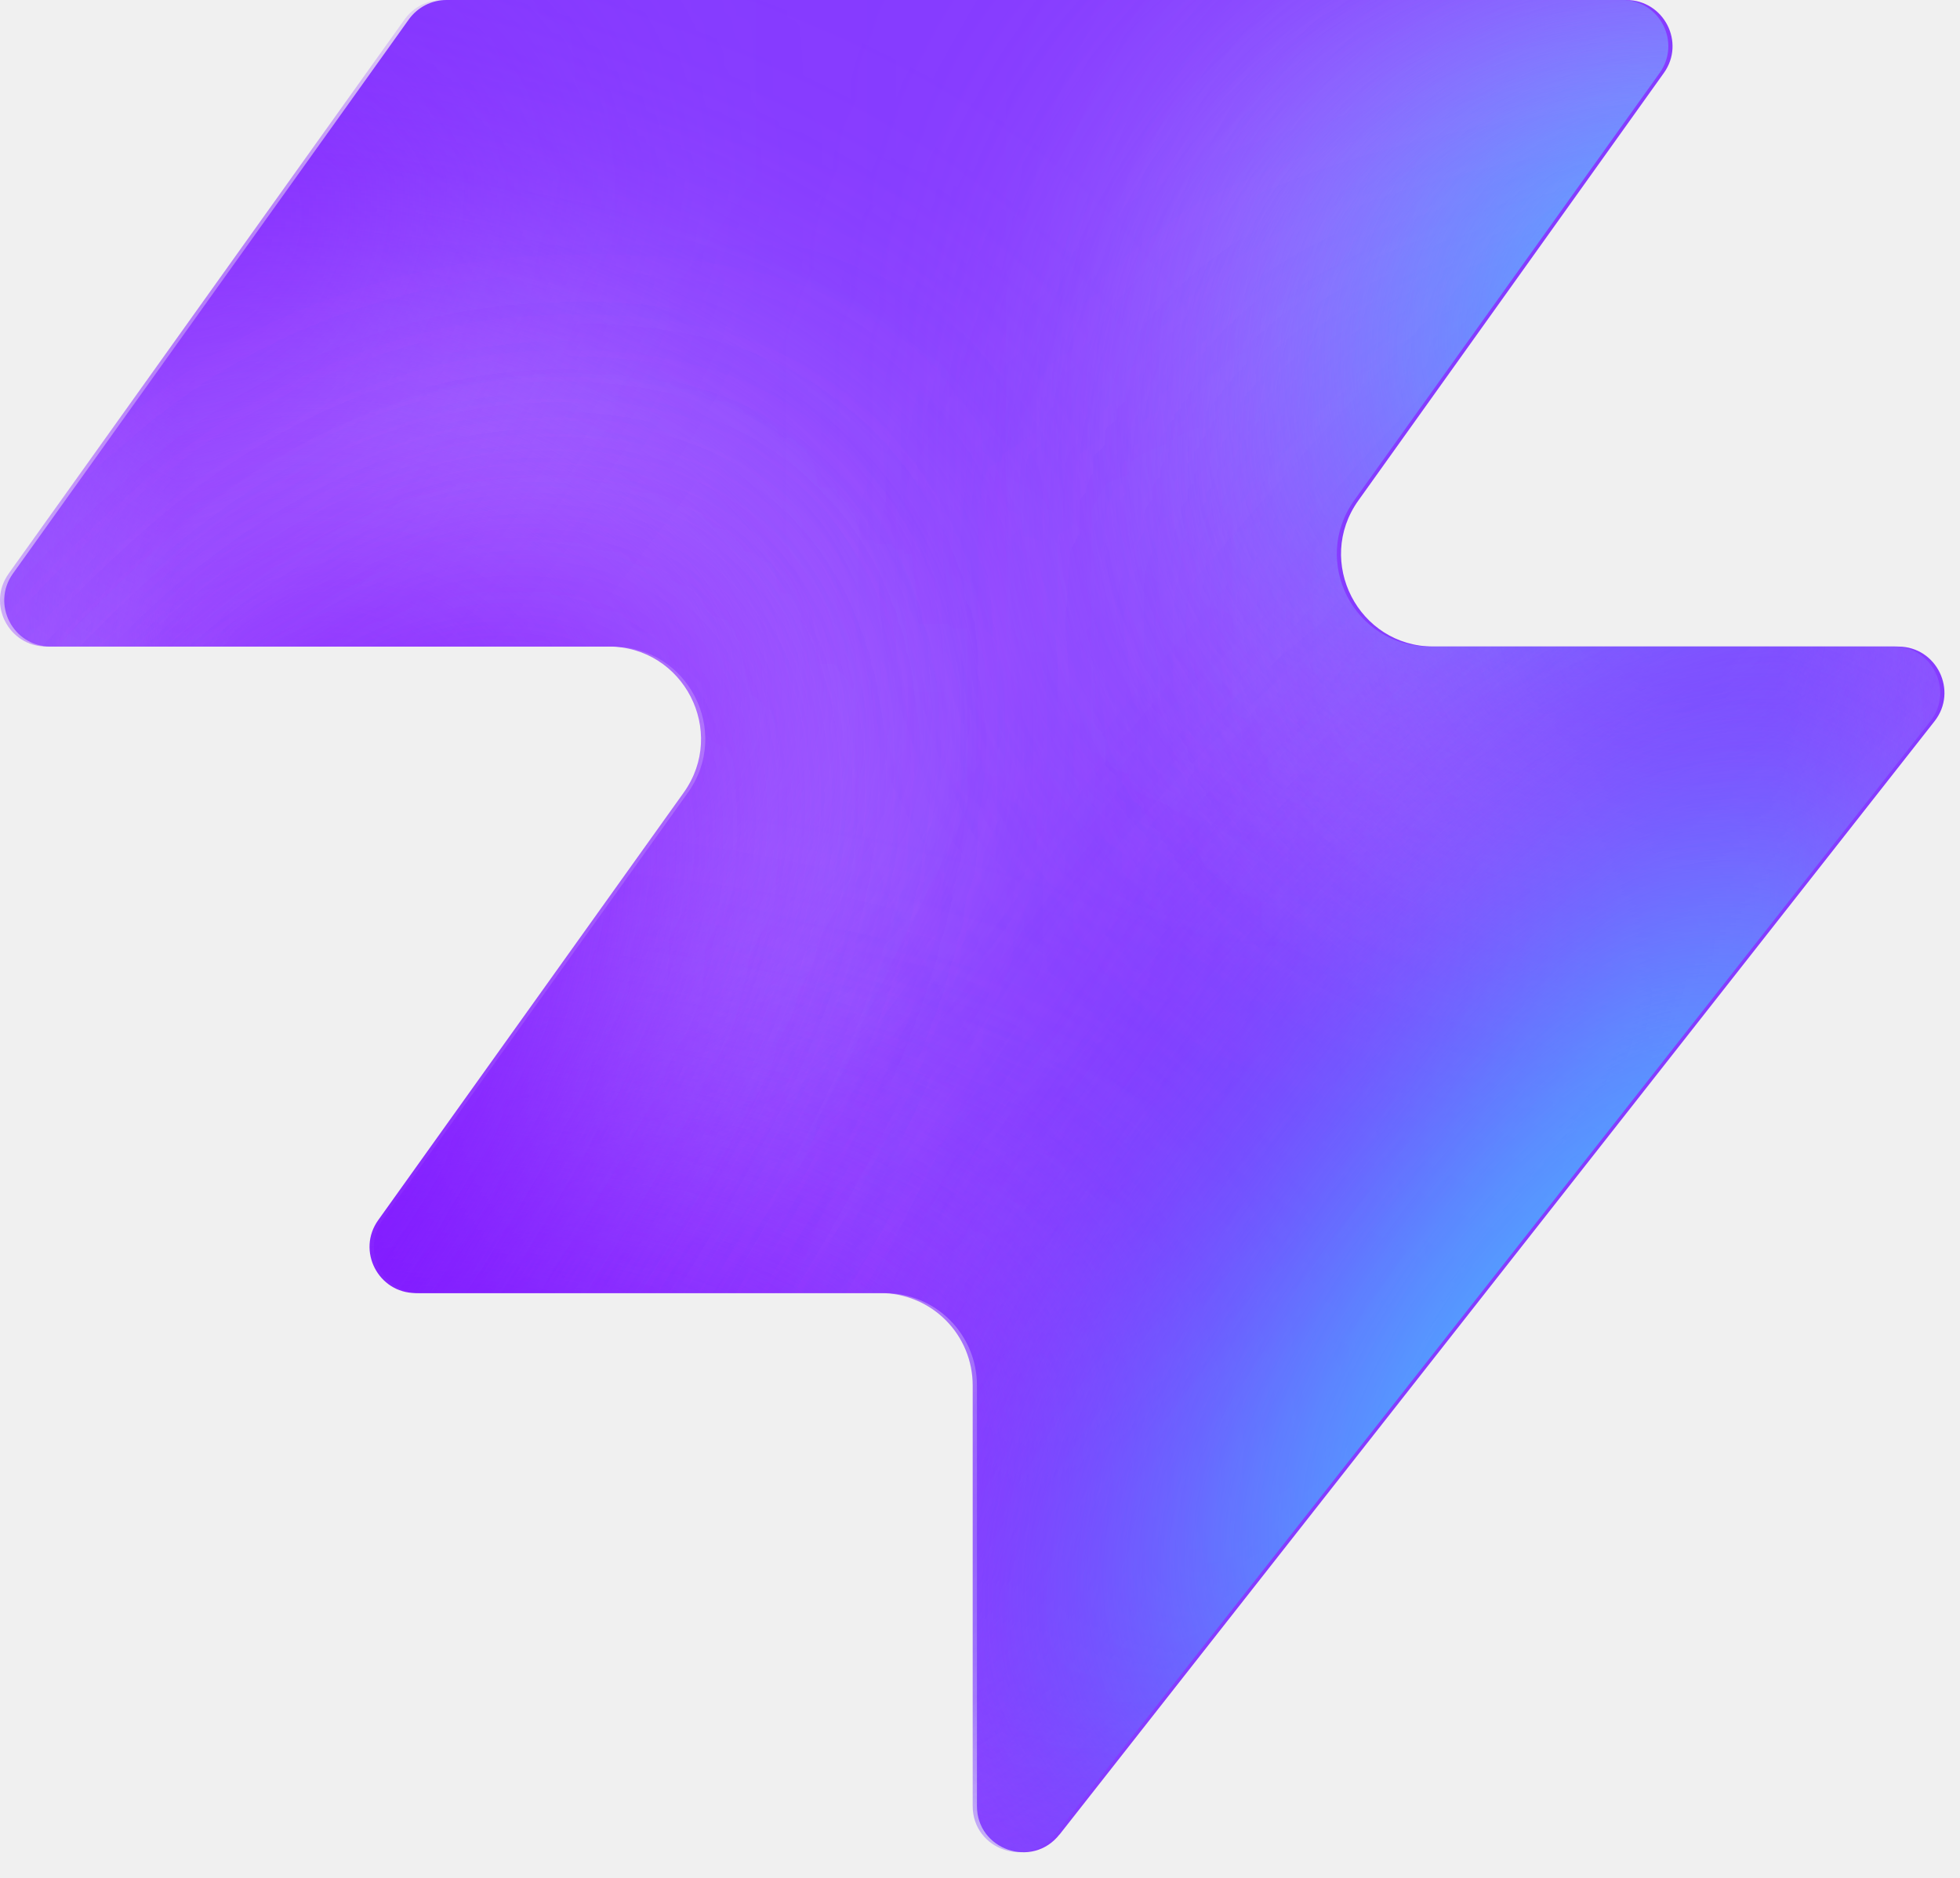
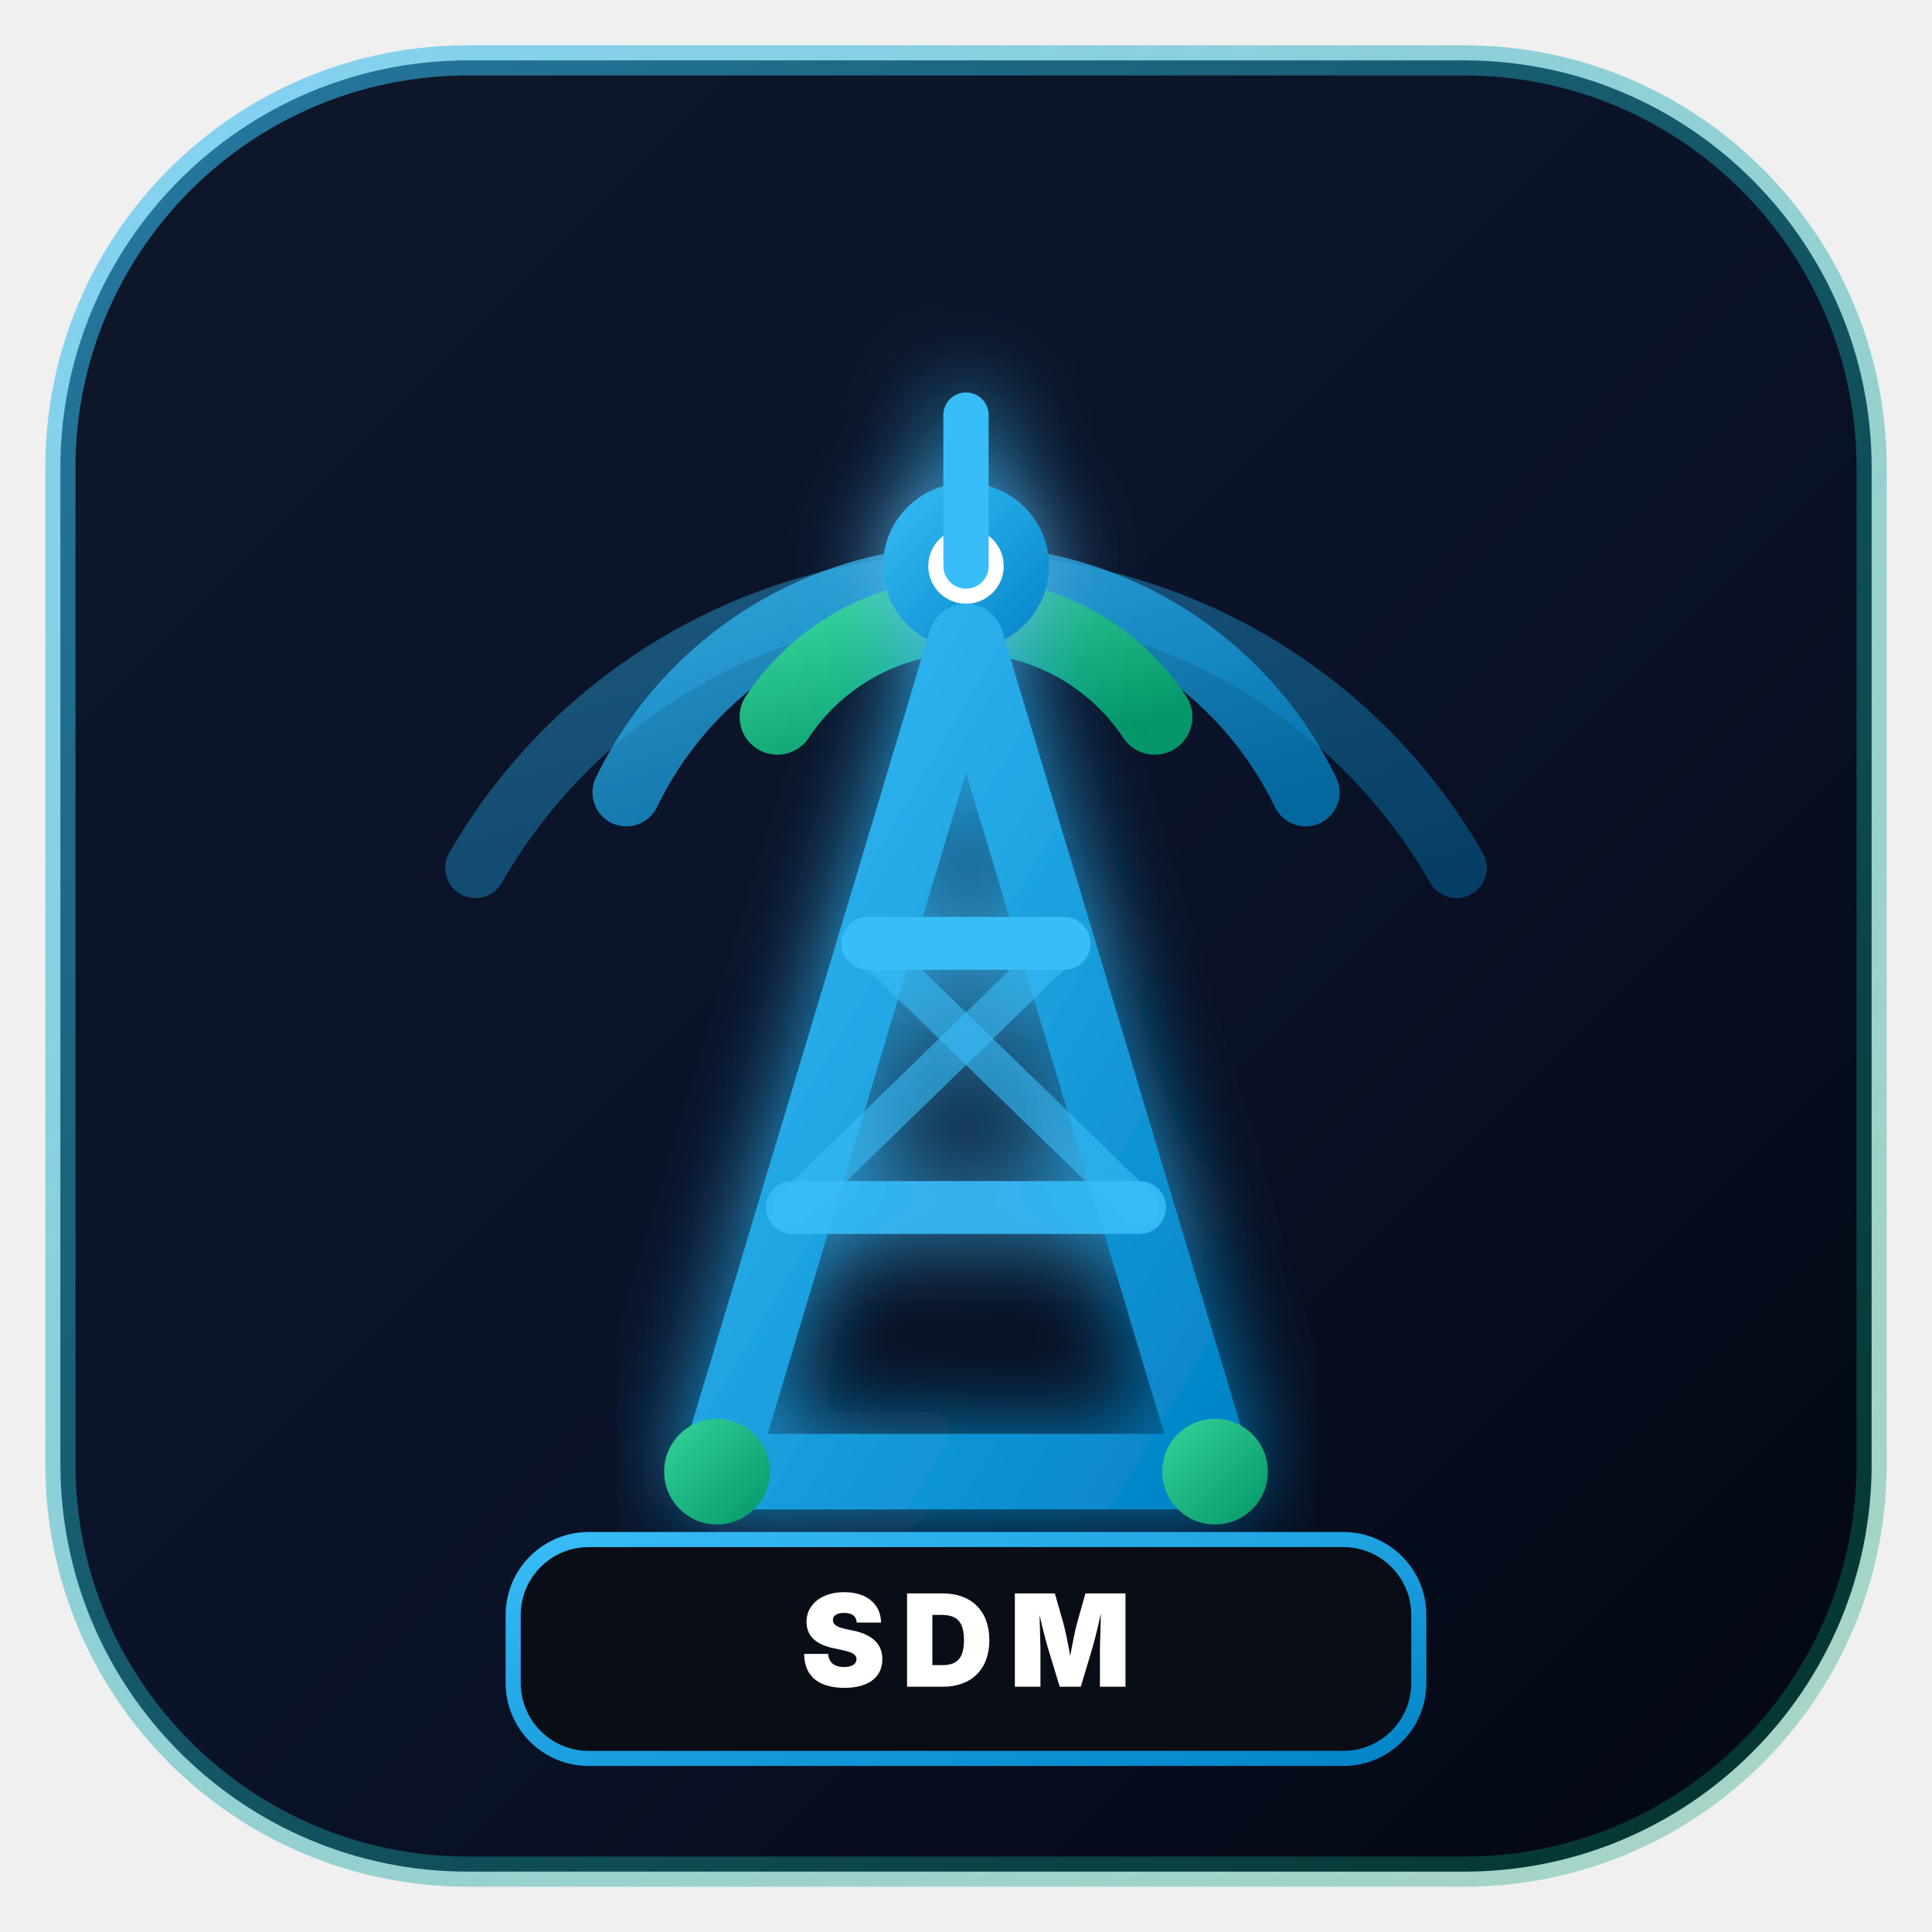
- <svg xmlns="http://www.w3.org/2000/svg" width="48" height="46" fill="none" viewBox="0 0 48 46">
-   <path fill="#863bff" d="M25.946 44.938c-.664.845-2.021.375-2.021-.698V33.937a2.26 2.26 0 0 0-2.262-2.262H10.287c-.92 0-1.456-1.04-.92-1.788l7.48-10.471c1.07-1.497 0-3.578-1.842-3.578H1.237c-.92 0-1.456-1.04-.92-1.788L10.013.474c.214-.297.556-.474.92-.474h28.894c.92 0 1.456 1.04.92 1.788l-7.48 10.471c-1.07 1.498 0 3.579 1.842 3.579h11.377c.943 0 1.473 1.088.89 1.83L25.947 44.94z" style="fill:#863bff;fill:color(display-p3 .525 .23 1);fill-opacity:1" />
-   <mask id="a" width="48" height="46" x="0" y="0" maskUnits="userSpaceOnUse" style="mask-type:alpha">
-     <path fill="#000" d="M25.842 44.938c-.664.844-2.021.375-2.021-.698V33.937a2.26 2.26 0 0 0-2.262-2.262H10.183c-.92 0-1.456-1.04-.92-1.788l7.48-10.471c1.07-1.498 0-3.579-1.842-3.579H1.133c-.92 0-1.456-1.04-.92-1.787L9.91.473c.214-.297.556-.474.92-.474h28.894c.92 0 1.456 1.04.92 1.788l-7.48 10.471c-1.07 1.498 0 3.578 1.842 3.578h11.377c.943 0 1.473 1.088.89 1.832L25.843 44.94z" style="fill:#000;fill-opacity:1" />
-   </mask>
-   <g mask="url(#a)">
-     <g filter="url(#b)">
-       <ellipse cx="5.508" cy="14.704" fill="#ede6ff" rx="5.508" ry="14.704" style="fill:#ede6ff;fill:color(display-p3 .927 .903 1);fill-opacity:1" transform="matrix(.00324 1 1 -.00324 -4.47 31.516)" />
-     </g>
-     <g filter="url(#c)">
-       <ellipse cx="10.399" cy="29.851" fill="#ede6ff" rx="10.399" ry="29.851" style="fill:#ede6ff;fill:color(display-p3 .927 .903 1);fill-opacity:1" transform="matrix(.00324 1 1 -.00324 -39.328 7.883)" />
-     </g>
-     <g filter="url(#d)">
-       <ellipse cx="5.508" cy="30.487" fill="#7e14ff" rx="5.508" ry="30.487" style="fill:#7e14ff;fill:color(display-p3 .492 .077 1);fill-opacity:1" transform="rotate(89.814 -25.913 -14.639)scale(1 -1)" />
-     </g>
-     <g filter="url(#e)">
-       <ellipse cx="5.508" cy="30.599" fill="#7e14ff" rx="5.508" ry="30.599" style="fill:#7e14ff;fill:color(display-p3 .492 .077 1);fill-opacity:1" transform="rotate(89.814 -32.644 -3.334)scale(1 -1)" />
-     </g>
-     <g filter="url(#f)">
-       <ellipse cx="5.508" cy="30.599" fill="#7e14ff" rx="5.508" ry="30.599" style="fill:#7e14ff;fill:color(display-p3 .492 .077 1);fill-opacity:1" transform="matrix(.00324 1 1 -.00324 -34.34 30.47)" />
-     </g>
-     <g filter="url(#g)">
-       <ellipse cx="14.072" cy="22.078" fill="#ede6ff" rx="14.072" ry="22.078" style="fill:#ede6ff;fill:color(display-p3 .927 .903 1);fill-opacity:1" transform="rotate(93.35 24.506 48.493)scale(-1 1)" />
-     </g>
-     <g filter="url(#h)">
-       <ellipse cx="3.47" cy="21.501" fill="#7e14ff" rx="3.47" ry="21.501" style="fill:#7e14ff;fill:color(display-p3 .492 .077 1);fill-opacity:1" transform="rotate(89.009 28.708 47.59)scale(-1 1)" />
-     </g>
-     <g filter="url(#i)">
-       <ellipse cx="3.47" cy="21.501" fill="#7e14ff" rx="3.47" ry="21.501" style="fill:#7e14ff;fill:color(display-p3 .492 .077 1);fill-opacity:1" transform="rotate(89.009 28.708 47.59)scale(-1 1)" />
-     </g>
-     <g filter="url(#j)">
-       <ellipse cx=".387" cy="8.972" fill="#7e14ff" rx="4.407" ry="29.108" style="fill:#7e14ff;fill:color(display-p3 .492 .077 1);fill-opacity:1" transform="rotate(39.51 .387 8.972)" />
-     </g>
-     <g filter="url(#k)">
-       <ellipse cx="47.523" cy="-6.092" fill="#7e14ff" rx="4.407" ry="29.108" style="fill:#7e14ff;fill:color(display-p3 .492 .077 1);fill-opacity:1" transform="rotate(37.892 47.523 -6.092)" />
-     </g>
-     <g filter="url(#l)">
-       <ellipse cx="41.412" cy="6.333" fill="#47bfff" rx="5.971" ry="9.665" style="fill:#47bfff;fill:color(display-p3 .28 .748 1);fill-opacity:1" transform="rotate(37.892 41.412 6.333)" />
-     </g>
-     <g filter="url(#m)">
-       <ellipse cx="-1.879" cy="38.332" fill="#7e14ff" rx="4.407" ry="29.108" style="fill:#7e14ff;fill:color(display-p3 .492 .077 1);fill-opacity:1" transform="rotate(37.892 -1.88 38.332)" />
-     </g>
-     <g filter="url(#n)">
-       <ellipse cx="-1.879" cy="38.332" fill="#7e14ff" rx="4.407" ry="29.108" style="fill:#7e14ff;fill:color(display-p3 .492 .077 1);fill-opacity:1" transform="rotate(37.892 -1.88 38.332)" />
-     </g>
-     <g filter="url(#o)">
-       <ellipse cx="35.651" cy="29.907" fill="#7e14ff" rx="4.407" ry="29.108" style="fill:#7e14ff;fill:color(display-p3 .492 .077 1);fill-opacity:1" transform="rotate(37.892 35.651 29.907)" />
-     </g>
-     <g filter="url(#p)">
-       <ellipse cx="38.418" cy="32.4" fill="#47bfff" rx="5.971" ry="15.297" style="fill:#47bfff;fill:color(display-p3 .28 .748 1);fill-opacity:1" transform="rotate(37.892 38.418 32.4)" />
-     </g>
-   </g>
+ <svg xmlns="http://www.w3.org/2000/svg" viewBox="0 0 512 512" width="512" height="512">
  <defs>
-     <filter id="b" width="60.045" height="41.654" x="-19.77" y="16.149" color-interpolation-filters="sRGB" filterUnits="userSpaceOnUse">
-       <feFlood flood-opacity="0" result="BackgroundImageFix" />
-       <feBlend in="SourceGraphic" in2="BackgroundImageFix" result="shape" />
-       <feGaussianBlur result="effect1_foregroundBlur_2002_17158" stdDeviation="7.659" />
-     </filter>
-     <filter id="c" width="90.34" height="51.437" x="-54.613" y="-7.533" color-interpolation-filters="sRGB" filterUnits="userSpaceOnUse">
-       <feFlood flood-opacity="0" result="BackgroundImageFix" />
-       <feBlend in="SourceGraphic" in2="BackgroundImageFix" result="shape" />
-       <feGaussianBlur result="effect1_foregroundBlur_2002_17158" stdDeviation="7.659" />
-     </filter>
-     <filter id="d" width="79.355" height="29.4" x="-49.64" y="2.03" color-interpolation-filters="sRGB" filterUnits="userSpaceOnUse">
-       <feFlood flood-opacity="0" result="BackgroundImageFix" />
-       <feBlend in="SourceGraphic" in2="BackgroundImageFix" result="shape" />
-       <feGaussianBlur result="effect1_foregroundBlur_2002_17158" stdDeviation="4.596" />
-     </filter>
-     <filter id="e" width="79.579" height="29.4" x="-45.045" y="20.029" color-interpolation-filters="sRGB" filterUnits="userSpaceOnUse">
-       <feFlood flood-opacity="0" result="BackgroundImageFix" />
-       <feBlend in="SourceGraphic" in2="BackgroundImageFix" result="shape" />
-       <feGaussianBlur result="effect1_foregroundBlur_2002_17158" stdDeviation="4.596" />
-     </filter>
-     <filter id="f" width="79.579" height="29.4" x="-43.513" y="21.178" color-interpolation-filters="sRGB" filterUnits="userSpaceOnUse">
-       <feFlood flood-opacity="0" result="BackgroundImageFix" />
-       <feBlend in="SourceGraphic" in2="BackgroundImageFix" result="shape" />
-       <feGaussianBlur result="effect1_foregroundBlur_2002_17158" stdDeviation="4.596" />
-     </filter>
-     <filter id="g" width="74.749" height="58.852" x="15.756" y="-17.901" color-interpolation-filters="sRGB" filterUnits="userSpaceOnUse">
-       <feFlood flood-opacity="0" result="BackgroundImageFix" />
-       <feBlend in="SourceGraphic" in2="BackgroundImageFix" result="shape" />
-       <feGaussianBlur result="effect1_foregroundBlur_2002_17158" stdDeviation="7.659" />
-     </filter>
-     <filter id="h" width="61.377" height="25.362" x="23.548" y="2.284" color-interpolation-filters="sRGB" filterUnits="userSpaceOnUse">
-       <feFlood flood-opacity="0" result="BackgroundImageFix" />
-       <feBlend in="SourceGraphic" in2="BackgroundImageFix" result="shape" />
-       <feGaussianBlur result="effect1_foregroundBlur_2002_17158" stdDeviation="4.596" />
-     </filter>
-     <filter id="i" width="61.377" height="25.362" x="23.548" y="2.284" color-interpolation-filters="sRGB" filterUnits="userSpaceOnUse">
-       <feFlood flood-opacity="0" result="BackgroundImageFix" />
-       <feBlend in="SourceGraphic" in2="BackgroundImageFix" result="shape" />
-       <feGaussianBlur result="effect1_foregroundBlur_2002_17158" stdDeviation="4.596" />
-     </filter>
-     <filter id="j" width="56.045" height="63.649" x="-27.636" y="-22.853" color-interpolation-filters="sRGB" filterUnits="userSpaceOnUse">
-       <feFlood flood-opacity="0" result="BackgroundImageFix" />
-       <feBlend in="SourceGraphic" in2="BackgroundImageFix" result="shape" />
-       <feGaussianBlur result="effect1_foregroundBlur_2002_17158" stdDeviation="4.596" />
-     </filter>
-     <filter id="k" width="54.814" height="64.646" x="20.116" y="-38.415" color-interpolation-filters="sRGB" filterUnits="userSpaceOnUse">
-       <feFlood flood-opacity="0" result="BackgroundImageFix" />
-       <feBlend in="SourceGraphic" in2="BackgroundImageFix" result="shape" />
-       <feGaussianBlur result="effect1_foregroundBlur_2002_17158" stdDeviation="4.596" />
-     </filter>
-     <filter id="l" width="33.541" height="35.313" x="24.641" y="-11.323" color-interpolation-filters="sRGB" filterUnits="userSpaceOnUse">
-       <feFlood flood-opacity="0" result="BackgroundImageFix" />
-       <feBlend in="SourceGraphic" in2="BackgroundImageFix" result="shape" />
-       <feGaussianBlur result="effect1_foregroundBlur_2002_17158" stdDeviation="4.596" />
-     </filter>
-     <filter id="m" width="54.814" height="64.646" x="-29.286" y="6.009" color-interpolation-filters="sRGB" filterUnits="userSpaceOnUse">
-       <feFlood flood-opacity="0" result="BackgroundImageFix" />
-       <feBlend in="SourceGraphic" in2="BackgroundImageFix" result="shape" />
-       <feGaussianBlur result="effect1_foregroundBlur_2002_17158" stdDeviation="4.596" />
-     </filter>
-     <filter id="n" width="54.814" height="64.646" x="-29.286" y="6.009" color-interpolation-filters="sRGB" filterUnits="userSpaceOnUse">
-       <feFlood flood-opacity="0" result="BackgroundImageFix" />
-       <feBlend in="SourceGraphic" in2="BackgroundImageFix" result="shape" />
-       <feGaussianBlur result="effect1_foregroundBlur_2002_17158" stdDeviation="4.596" />
-     </filter>
-     <filter id="o" width="54.814" height="64.646" x="8.244" y="-2.416" color-interpolation-filters="sRGB" filterUnits="userSpaceOnUse">
-       <feFlood flood-opacity="0" result="BackgroundImageFix" />
-       <feBlend in="SourceGraphic" in2="BackgroundImageFix" result="shape" />
-       <feGaussianBlur result="effect1_foregroundBlur_2002_17158" stdDeviation="4.596" />
-     </filter>
-     <filter id="p" width="39.409" height="43.623" x="18.713" y="10.588" color-interpolation-filters="sRGB" filterUnits="userSpaceOnUse">
-       <feFlood flood-opacity="0" result="BackgroundImageFix" />
-       <feBlend in="SourceGraphic" in2="BackgroundImageFix" result="shape" />
-       <feGaussianBlur result="effect1_foregroundBlur_2002_17158" stdDeviation="4.596" />
+     <linearGradient id="bg-grad" x1="0%" y1="0%" x2="100%" y2="100%">
+       <stop offset="0%" stop-color="#0f172a" />
+       <stop offset="50%" stop-color="#0b1329" />
+       <stop offset="100%" stop-color="#030712" />
+     </linearGradient>
+     <linearGradient id="cyan-grad" x1="0%" y1="0%" x2="100%" y2="100%">
+       <stop offset="0%" stop-color="#38bdf8" />
+       <stop offset="100%" stop-color="#0284c7" />
+     </linearGradient>
+     <linearGradient id="emerald-grad" x1="0%" y1="0%" x2="100%" y2="100%">
+       <stop offset="0%" stop-color="#34d399" />
+       <stop offset="100%" stop-color="#059669" />
+     </linearGradient>
+     <linearGradient id="border-grad" x1="0%" y1="0%" x2="100%" y2="100%">
+       <stop offset="0%" stop-color="#38bdf8" stop-opacity="0.6" />
+       <stop offset="100%" stop-color="#059669" stop-opacity="0.3" />
+     </linearGradient>
+     <filter id="glow" x="-20%" y="-20%" width="140%" height="140%">
+       <feGaussianBlur stdDeviation="12" result="blur" />
+       <feComposite in="SourceGraphic" in2="blur" operator="over" />
    </filter>
  </defs>
+   <rect x="16" y="16" width="480" height="480" rx="108" fill="url(#bg-grad)" stroke="url(#border-grad)" stroke-width="8" />
+   <path d="M 126 230 A 150 150 0 0 1 386 230" fill="none" stroke="url(#cyan-grad)" stroke-width="16" stroke-linecap="round" opacity="0.4" />
+   <path d="M 166 210 A 100 100 0 0 1 346 210" fill="none" stroke="url(#cyan-grad)" stroke-width="18" stroke-linecap="round" opacity="0.75" />
+   <path d="M 206 190 A 60 60 0 0 1 306 190" fill="none" stroke="url(#emerald-grad)" stroke-width="20" stroke-linecap="round" />
+   <g filter="url(#glow)">
+     <circle cx="256" cy="150" r="22" fill="url(#cyan-grad)" />
+     <circle cx="256" cy="150" r="10" fill="#ffffff" />
+     <line x1="256" y1="110" x2="256" y2="150" stroke="#38bdf8" stroke-width="12" stroke-linecap="round" />
+     <polygon points="256,170 190,390 322,390" fill="none" stroke="url(#cyan-grad)" stroke-width="20" stroke-linejoin="round" stroke-linecap="round" />
+     <line x1="230" y1="250" x2="282" y2="250" stroke="#38bdf8" stroke-width="14" stroke-linecap="round" />
+     <line x1="210" y1="320" x2="302" y2="320" stroke="#38bdf8" stroke-width="14" stroke-linecap="round" opacity="0.9" />
+     <line x1="230" y1="250" x2="302" y2="320" stroke="#38bdf8" stroke-width="10" stroke-linecap="round" opacity="0.6" />
+     <line x1="282" y1="250" x2="210" y2="320" stroke="#38bdf8" stroke-width="10" stroke-linecap="round" opacity="0.6" />
+   </g>
+   <circle cx="190" cy="390" r="14" fill="url(#emerald-grad)" />
+   <circle cx="322" cy="390" r="14" fill="url(#emerald-grad)" />
+   <rect x="136" y="408" width="240" height="58" rx="20" fill="#090d16" stroke="url(#cyan-grad)" stroke-width="4" />
+   <text x="256" y="447" font-family="'Inter', 'Segoe UI', system-ui, sans-serif" font-weight="900" font-size="34" fill="#ffffff" text-anchor="middle" letter-spacing="4">SDM</text>
</svg>
